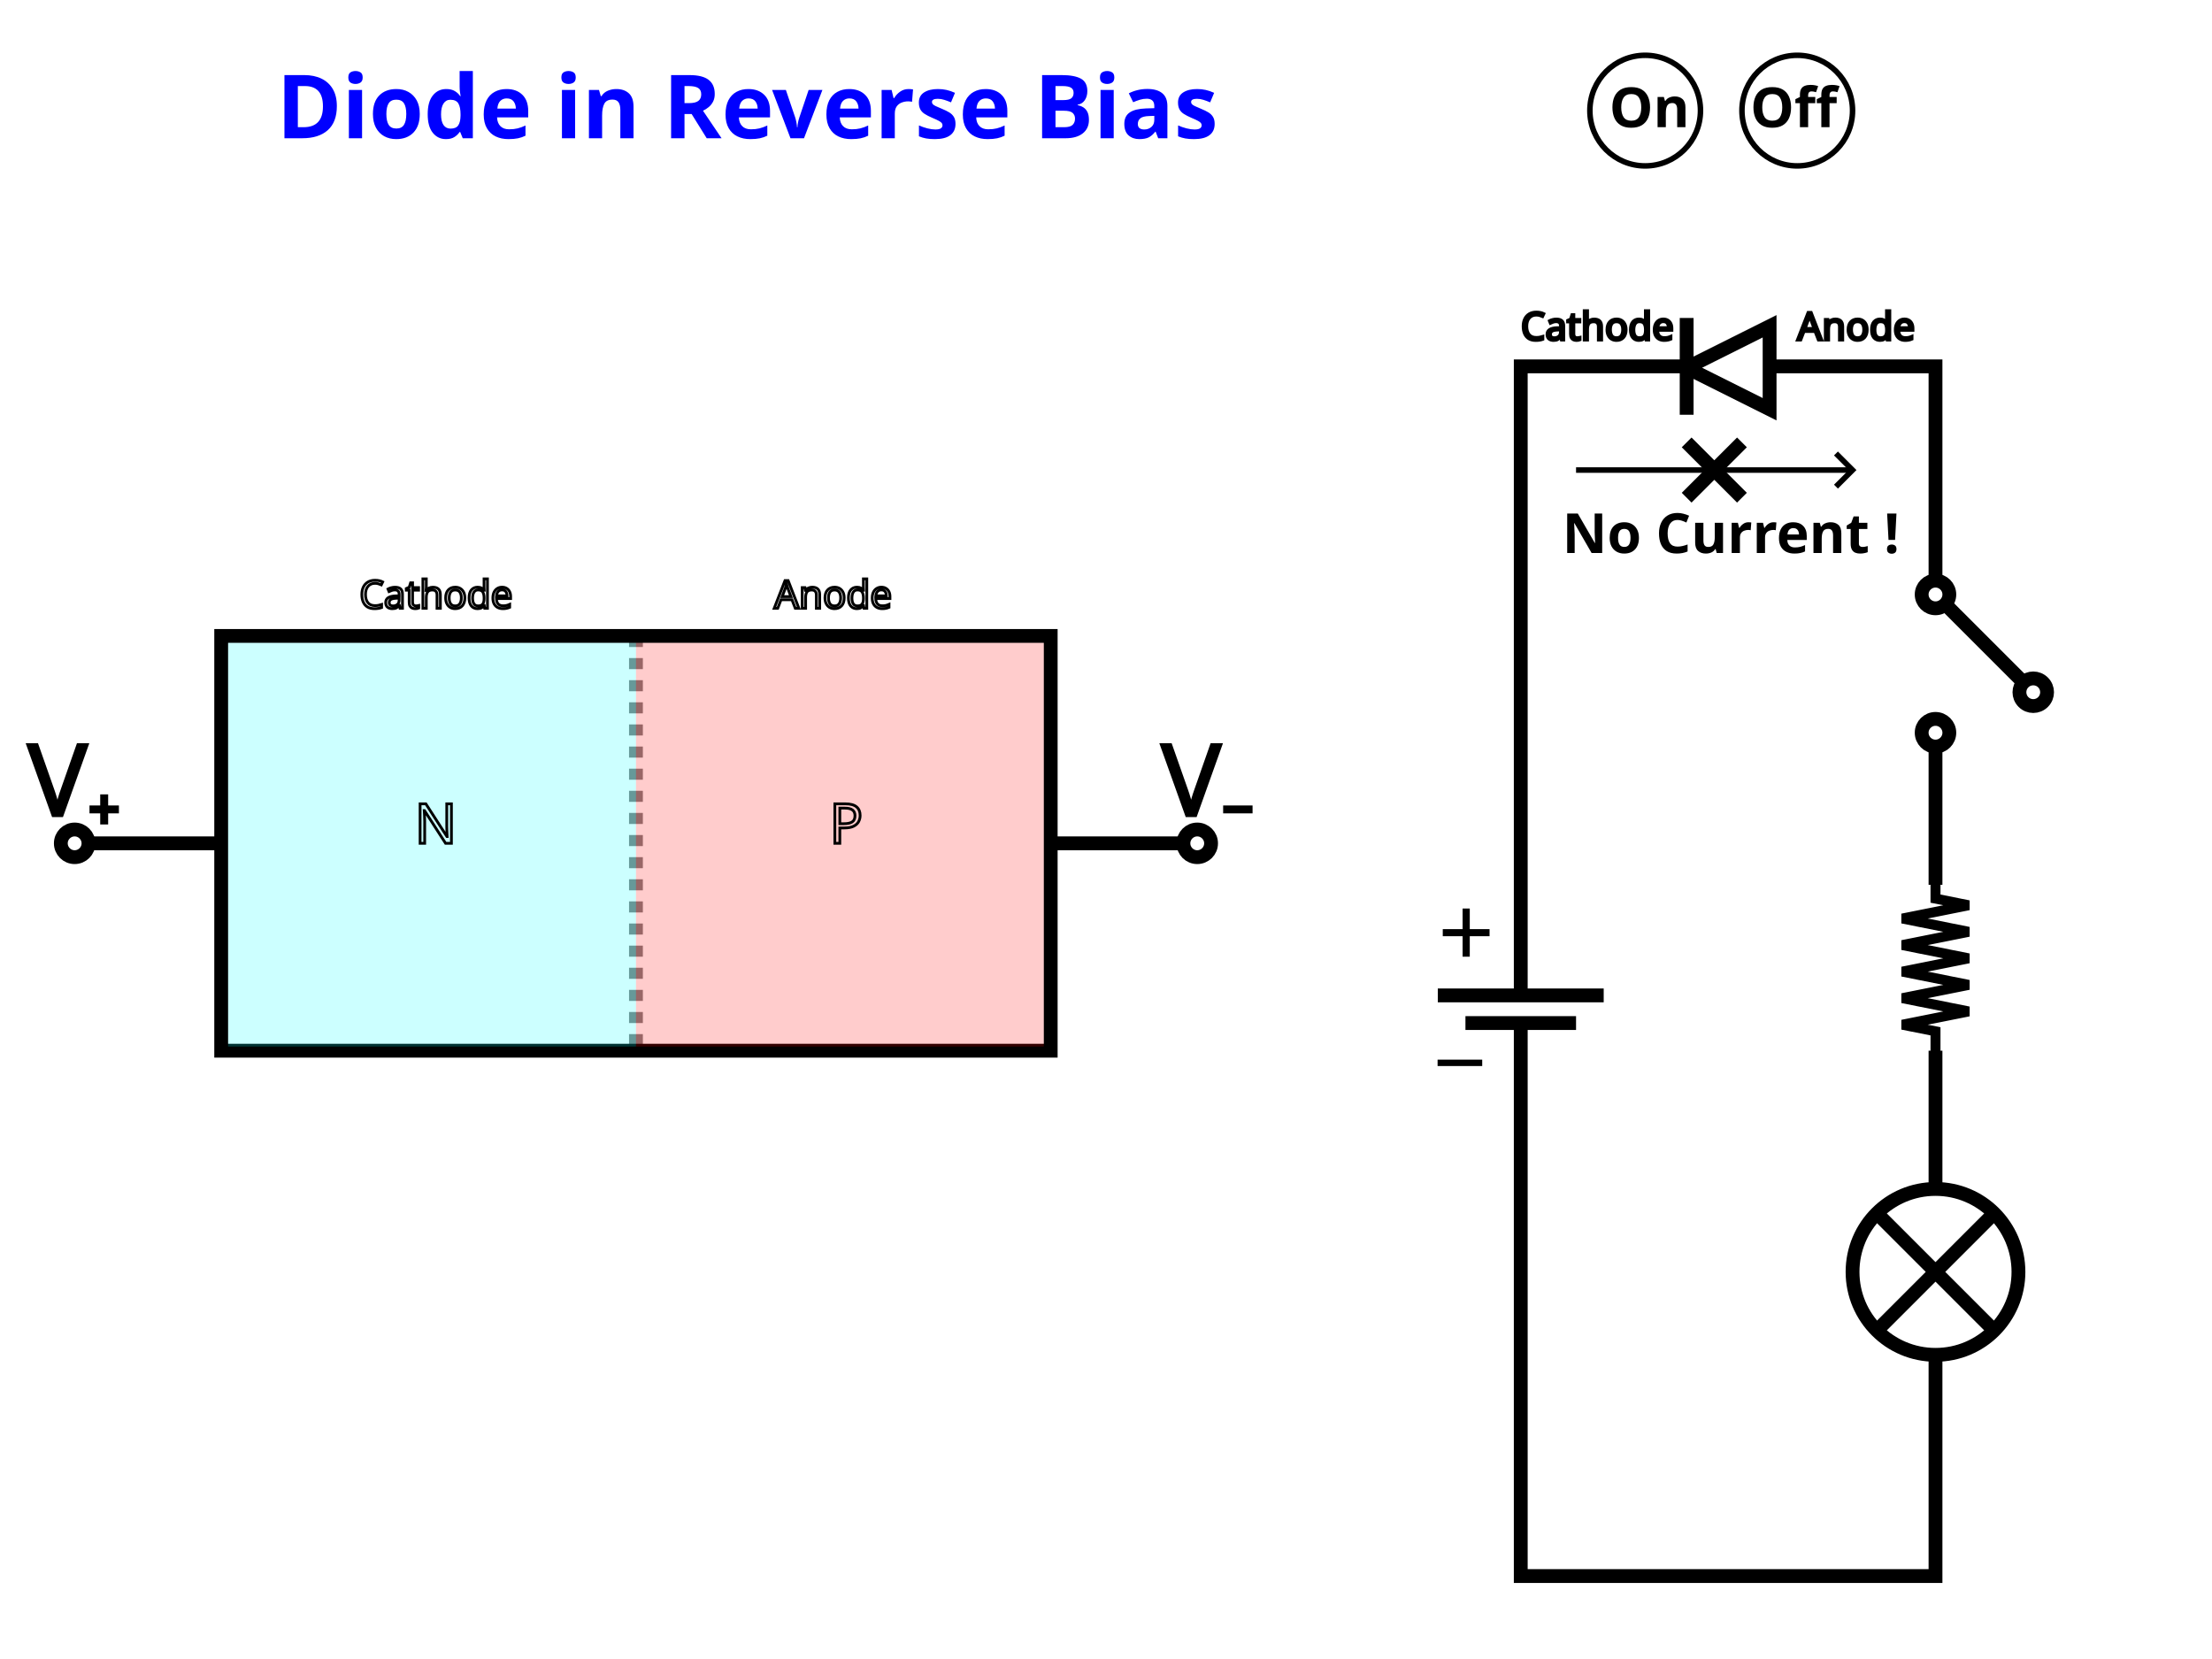
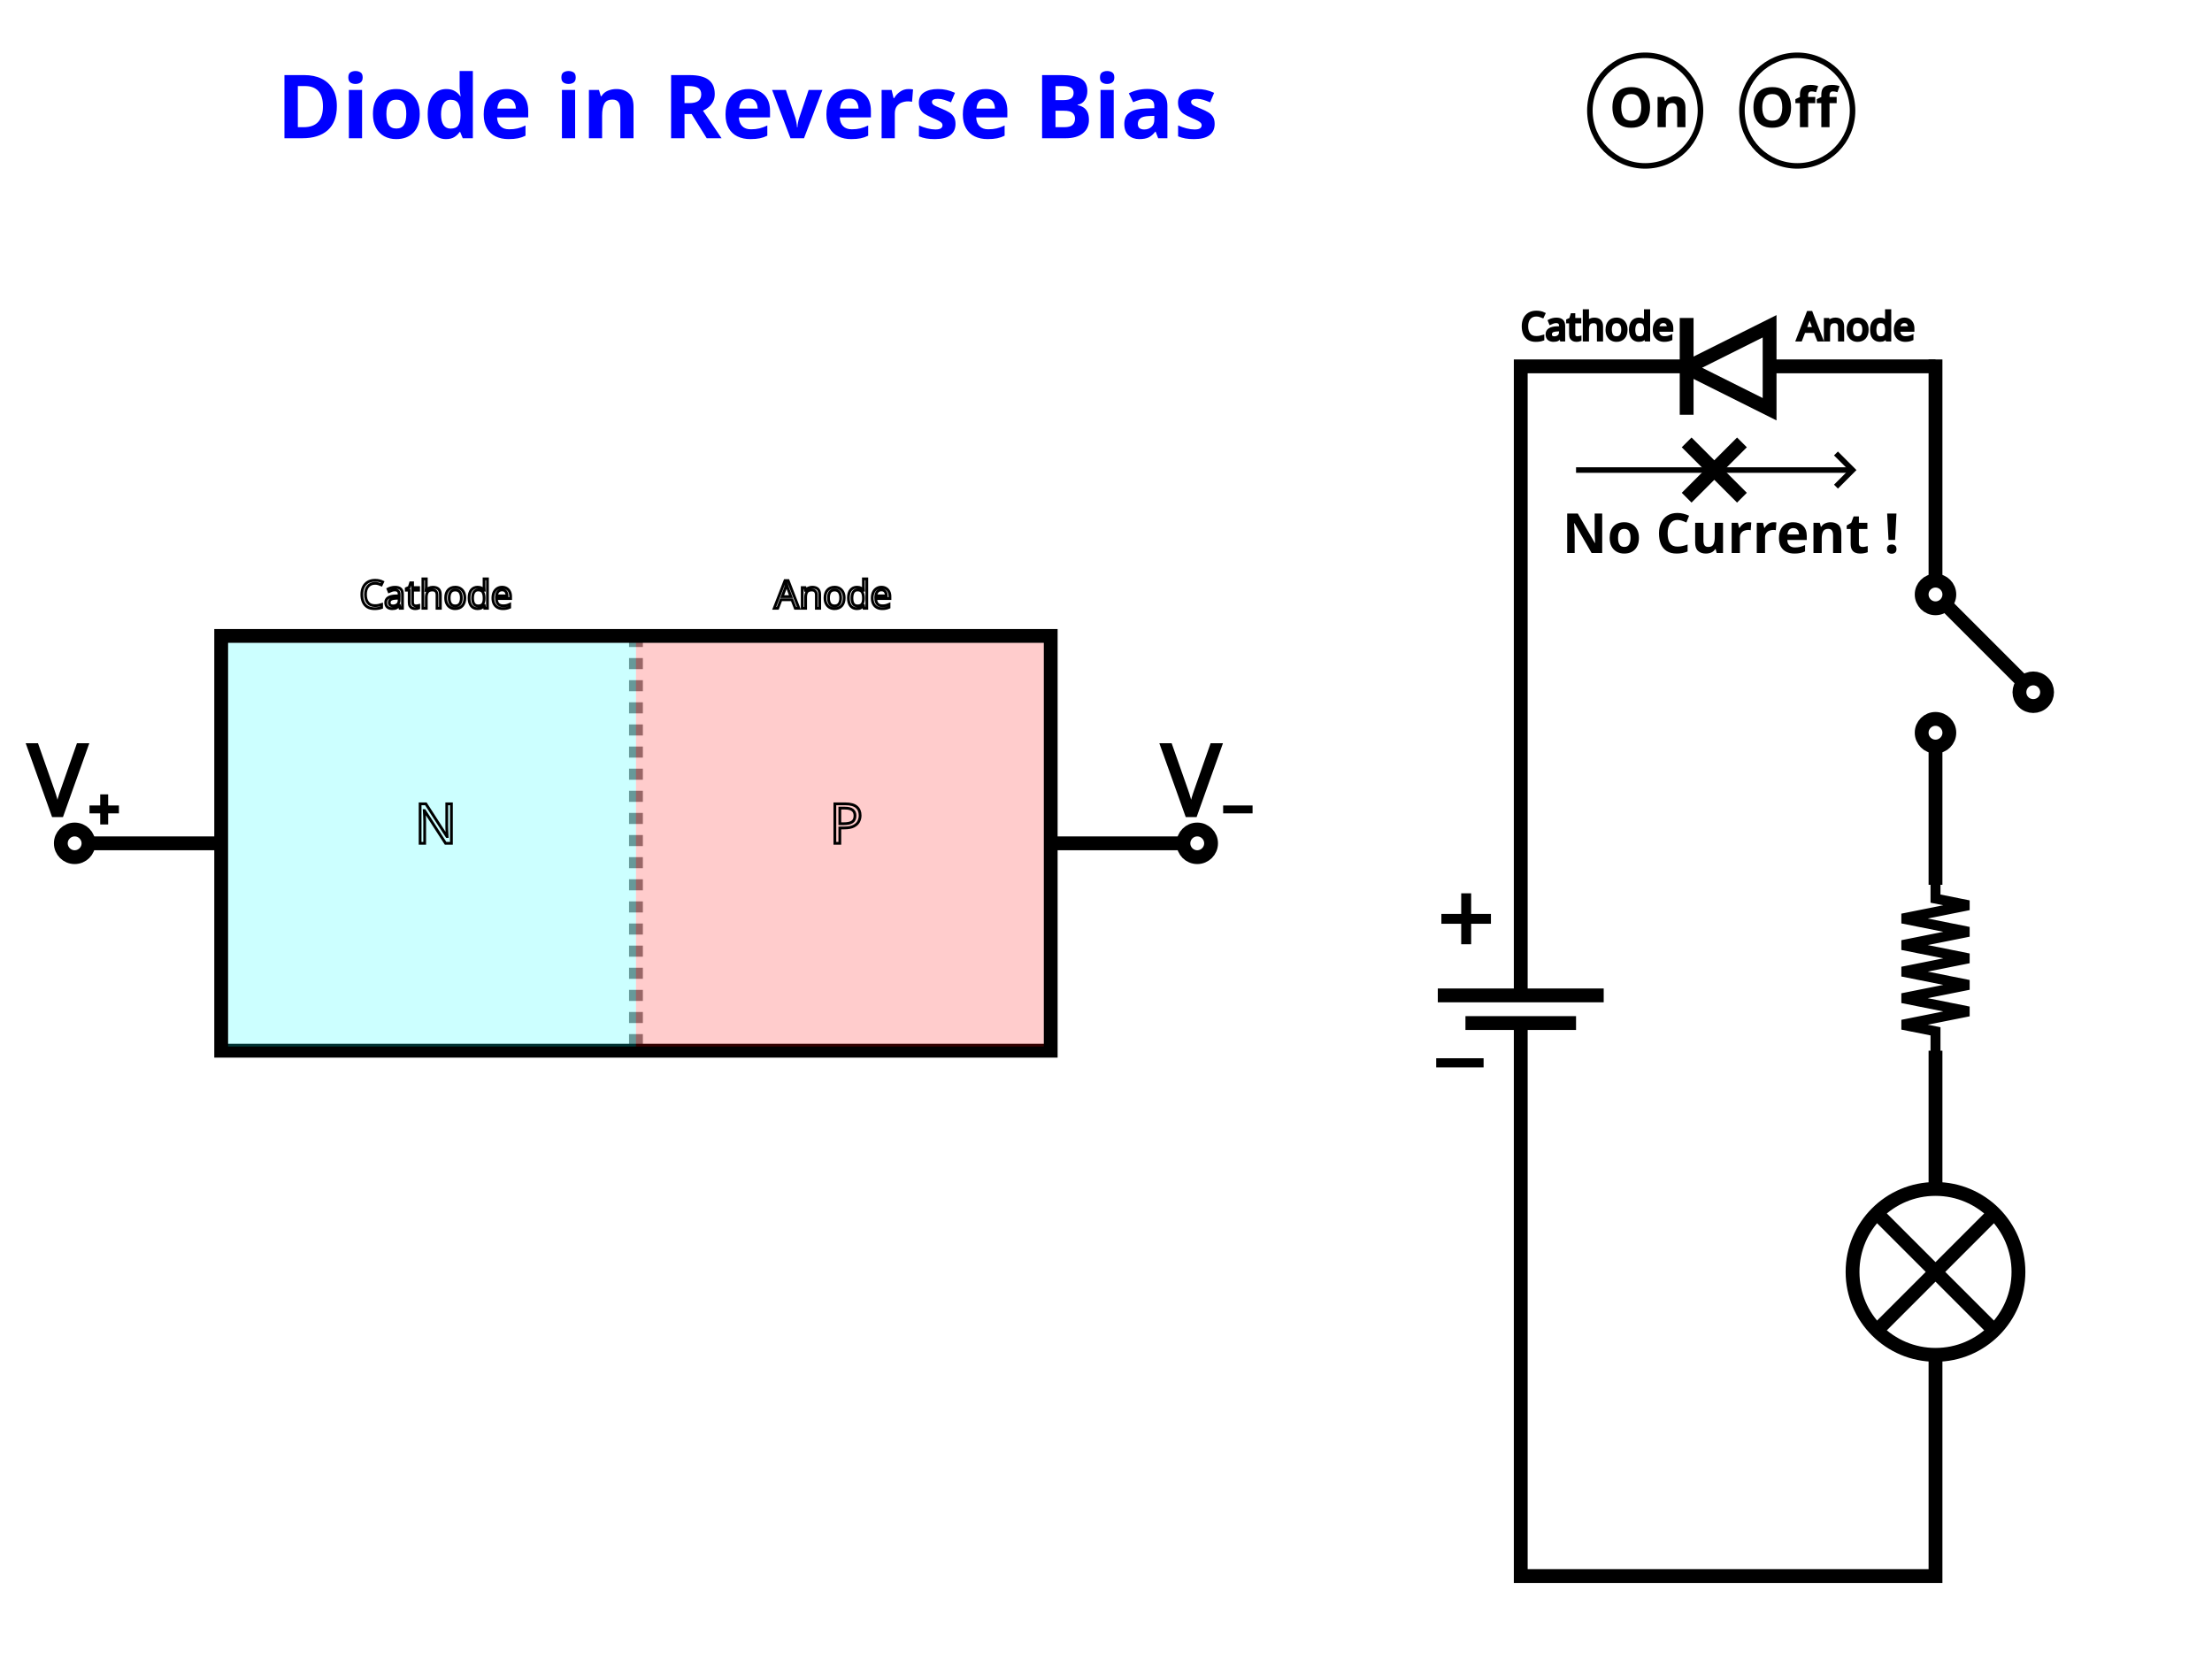
<svg xmlns="http://www.w3.org/2000/svg" xmlns:xlink="http://www.w3.org/1999/xlink" id="svg1" version="1.1" viewBox="0 0 800 600" width="800" height="600" preserveAspectRatio="xMidYMid" fill-rule="evenodd">
  <defs>
    <marker id="arrow_head" style="overflow:visible" viewBox="0 0 4 6" markerWidth="4" markerHeight="6" refX="left" refY="center" orient="auto-start-reverse" preserveAspectRatio="xMidYMid">
      <path style="fill:none;stroke:context-stroke;stroke-width:1;stroke-linecap:butt" d="M -3,-3 L 0,0 L -3,3">
            </path>
    </marker>
    <text id="headline" font-family="Ubuntu" font-size="32" font-weight="bold" fill="#0000ff">
      <tspan>Diode in Reverse Bias</tspan>
    </text>
    <rect id="p_side" x="0" y="0" width="147.5" height="146" style="fill:#ff0000;fill-opacity:0.2;stroke:none">
        </rect>
    <rect id="n_side" x="4" y="0" width="147.5" height="146" style="fill:#00ffff;fill-opacity:0.2;stroke:none">
        </rect>
    <g id="diode">
      <rect x="0" y="0" width="300" height="150" style="fill:none;stroke:#000000;stroke-width:5">
            </rect>
      <path d="m 150,0 v 150" style="fill:none;stroke:#000000;stroke-width:5;stroke-opacity:0.5;stroke-dasharray:4 4">
            </path>
      <path d="m 0,75 h -50" style="fill:none;stroke:#000000;stroke-width:5;stroke-opacity:1">
            </path>
      <path d="m 300,75 h 50" style="fill:none;stroke:#000000;stroke-width:5;stroke-opacity:1">
            </path>
      <use xlink:href="#p_side" x="150" y="2.5" />
      <use xlink:href="#n_side" x="-1.5" y="2.5" />
      <use xlink:href="#contact_point" x="-53" y="75" />
      <use xlink:href="#contact_point" x="353" y="75" />
      <text font-family="Ubuntu" font-size="14" font-weight="norm" fill="#000000" stroke-width="1" style="fill:none;stroke:#000000;stroke-width:1">
        <tspan x="50" y="-10">Cathode</tspan>
        <tspan x="200" y="-10">Anode</tspan>
      </text>
      <text font-family="Ubuntu" font-size="20" font-weight="norm" fill="#000000" stroke-width="1" style="fill:none;stroke:#000000;stroke-width:1">
        <tspan x="70" y="75">N</tspan>
        <tspan x="220" y="75">P</tspan>
      </text>
      <text font-family="Ubuntu" font-size="36" font-weight="norm" fill="#000000" stroke-width="1" style="fill:#000000;stroke:#000000;stroke-width:1">
        <tspan x="-70" y="65">V₊</tspan>
        <tspan x="340" y="65">V₋</tspan>
      </text>
    </g>
    <g id="diode_symbol" style="fill:none;stroke:#000000;stroke-width:5">
      <polygon points="0,15 30,0 30,30">
            </polygon>
      <path d="m 0,-3 v 35" />
      <text font-family="Ubuntu" font-size="14" font-weight="norm" fill="#000000" stroke-width="1">
        <tspan x="40" y="5">Anode</tspan>
        <tspan x="-60" y="5">Cathode</tspan>
      </text>
    </g>
    <path id="resistor_symbol" d="m 0,0 h 15                l 2,-10 l 4,20 l 4,-20 l 4,20                l 4,-20 l 4,20 l 4,-20 l 4,20                l 4,-20 l 4,20 l 2,-10 h 15" transform="rotate(90) scale(1.2,1.2)" style="fill:none;stroke:#000000;stroke-width:3;stroke-opacity:1">
        </path>
-     <g id="circuit">
-       <path d="m 0,0 v 80 m 0,60 v 50 m 0,60 v 50 m 0,60 v 80 h -150 v -200 m -20,0 h 40 m -50,-10 h 60 m -30,0 v -227.5 h 60 m 30,0 h 60" style="fill:none;stroke:#000000;stroke-width:5;stroke-opacity:1">
+     <path id="gnd" d="m 0,0 v 20 m -30,0 h 60 m -50,10 h 40 m -30,10 h 20">
+         </path>
+     <g id="ps">
+       <path d="m -30,0 h 60 m -50,10 h 40">
            </path>
      <text font-family="Ubuntu" font-size="36" font-weight="norm" fill="#000000" stroke-width="1">
-         <tspan x="-180" y="220">+</tspan>
-         <tspan x="-180" y="250">_</tspan>
+         <tspan x="-30" y="-15">+</tspan>
+         <tspan x="-30" y="20">_</tspan>
      </text>
+     </g>
+     <g id="circuit" style="fill:none;stroke:#000000;stroke-width:5;stroke-opacity:1">
+       <path d="m 0,0 v 80 m 0,60 v 50 m 0,60 v 50 m 0,60 v 80 h -150 v -200" />
+       <use xlink:href="#ps" x="-150" y="230" />
+       <path d="m -150,230 v -227.5 h 60 m 30,0 h 60" />
    </g>
    <circle id="contact_point" cx="0" cy="0" r="5" style="fill:none;stroke:#000000;stroke-width:5;stroke-opacity:1">
        </circle>
    <path id="contact_wire" d="m 0,0 l 0,40" style="fill:none;stroke:#000000;stroke-width:5;stroke-opacity:1">
        </path>
    <g id="contact">
      <use xlink:href="#contact_wire" x="0" y="0" />
      <use xlink:href="#contact_point" x="0" y="45" />
    </g>
    <g id="switch_closed">
      <use xlink:href="#contact_point" x="0" y="0" />
      <use xlink:href="#contact_point" x="0" y="50" />
      <use xlink:href="#contact" x="0" y="5" />
    </g>
    <g id="switch_open">
      <use xlink:href="#contact_point" x="0" y="0" />
      <use xlink:href="#contact_point" x="0" y="50" />
      <use xlink:href="#contact" x="0" y="5" transform="rotate(-45)" />
    </g>
    <g id="bulb_shape">
      <circle cx="0" cy="0" r="30" style="fill:none;stroke:#000000;stroke-width:5;stroke-opacity:1">
            </circle>
      <path d="m -20,-20 l 40,40 m -40,0 l 40,-40" style="fill:none;stroke:#000000;stroke-width:5;stroke-opacity:1">
            </path>
    </g>
    <circle id="bulb_light" cx="0" cy="0" r="40" style="fill:#e4f40b;fill-opacity:1;stroke:none">
        </circle>
    <g id="bulb_off">
      <use xlink:href="#bulb_shape" x="0" y="0" />
    </g>
    <circle id="button" cx="0" cy="0" r="20" style="fill:none;stroke:#000000;stroke-width:2;stroke-opacity:1">
        </circle>
    <g id="button_on">
      <use xlink:href="#button" x="0" y="0" />
      <text font-family="Ubuntu" font-size="20" font-weight="bold" fill="#000000">
        <tspan x="-13" y="6">On</tspan>
      </text>
    </g>
    <g id="button_off">
      <use xlink:href="#button" x="0" y="0" />
      <text font-family="Ubuntu" font-size="20" font-weight="bold" fill="#000000">
        <tspan x="-17" y="6">Off</tspan>
      </text>
    </g>
    <g id="current">
      <path d="m 0,0 l 100,0" style="fill:none;stroke:#000000;stroke-width:2;stroke-opacity:1;marker-end:url(#arrow_head)">
            </path>
      <path d="m 40,-10 l 20,20 m 0,-20 l -20,20" style="fill:none;stroke:#000000;stroke-width:5;stroke-opacity:1">
            </path>
      <text font-family="Ubuntu" font-size="20" font-weight="bold" fill="#000000">
        <tspan x="-5" y="30">No Current !</tspan>
      </text>
    </g>
  </defs>
  <g id="page1">
    <g id="layer1" style="display:inline">
      <rect x="0" y="0" width="800" height="600" fill="white">
            </rect>
    </g>
    <g id="layer2" style="display:inline">
      <use xlink:href="#headline" x="100" y="50" />
      <use xlink:href="#diode" x="80" y="230" />
      <use xlink:href="#circuit" x="700" y="130" />
      <use xlink:href="#diode_symbol" x="610" y="118" />
      <use xlink:href="#resistor_symbol" x="700" y="307" />
      <use xlink:href="#button_on" x="595" y="40" />
      <use xlink:href="#button_off" x="650" y="40" />
      <use xlink:href="#current" x="570" y="170" />
      <use xlink:href="#switch_closed" x="700" y="215" visibility="hidden">
        <animate id="switch_closed_anim_on" attributeName="visibility" from="hidden" to="visible" begin="button_on.click" dur="0.01s" fill="freeze">
                </animate>
        <animate id="switch_closed_anim_off" attributeName="visibility" from="visible" to="hidden" begin="button_off.click" dur="0.01s" fill="freeze">
                </animate>
      </use>
      <use xlink:href="#switch_open" x="700" y="215" visibility="visible">
        <animate id="switch_open_anim_on" attributeName="visibility" from="visible" to="hidden" begin="switch_closed_anim_on.end" dur="0.01s" fill="freeze">
                </animate>
        <animate id="switch_open_anim_off" attributeName="visibility" from="hidden" to="visible" begin="switch_closed_anim_off.end" dur="0.01s" fill="freeze">
                </animate>
      </use>
      <use xlink:href="#bulb_off" x="700" y="460" />
    </g>
  </g>
</svg>
